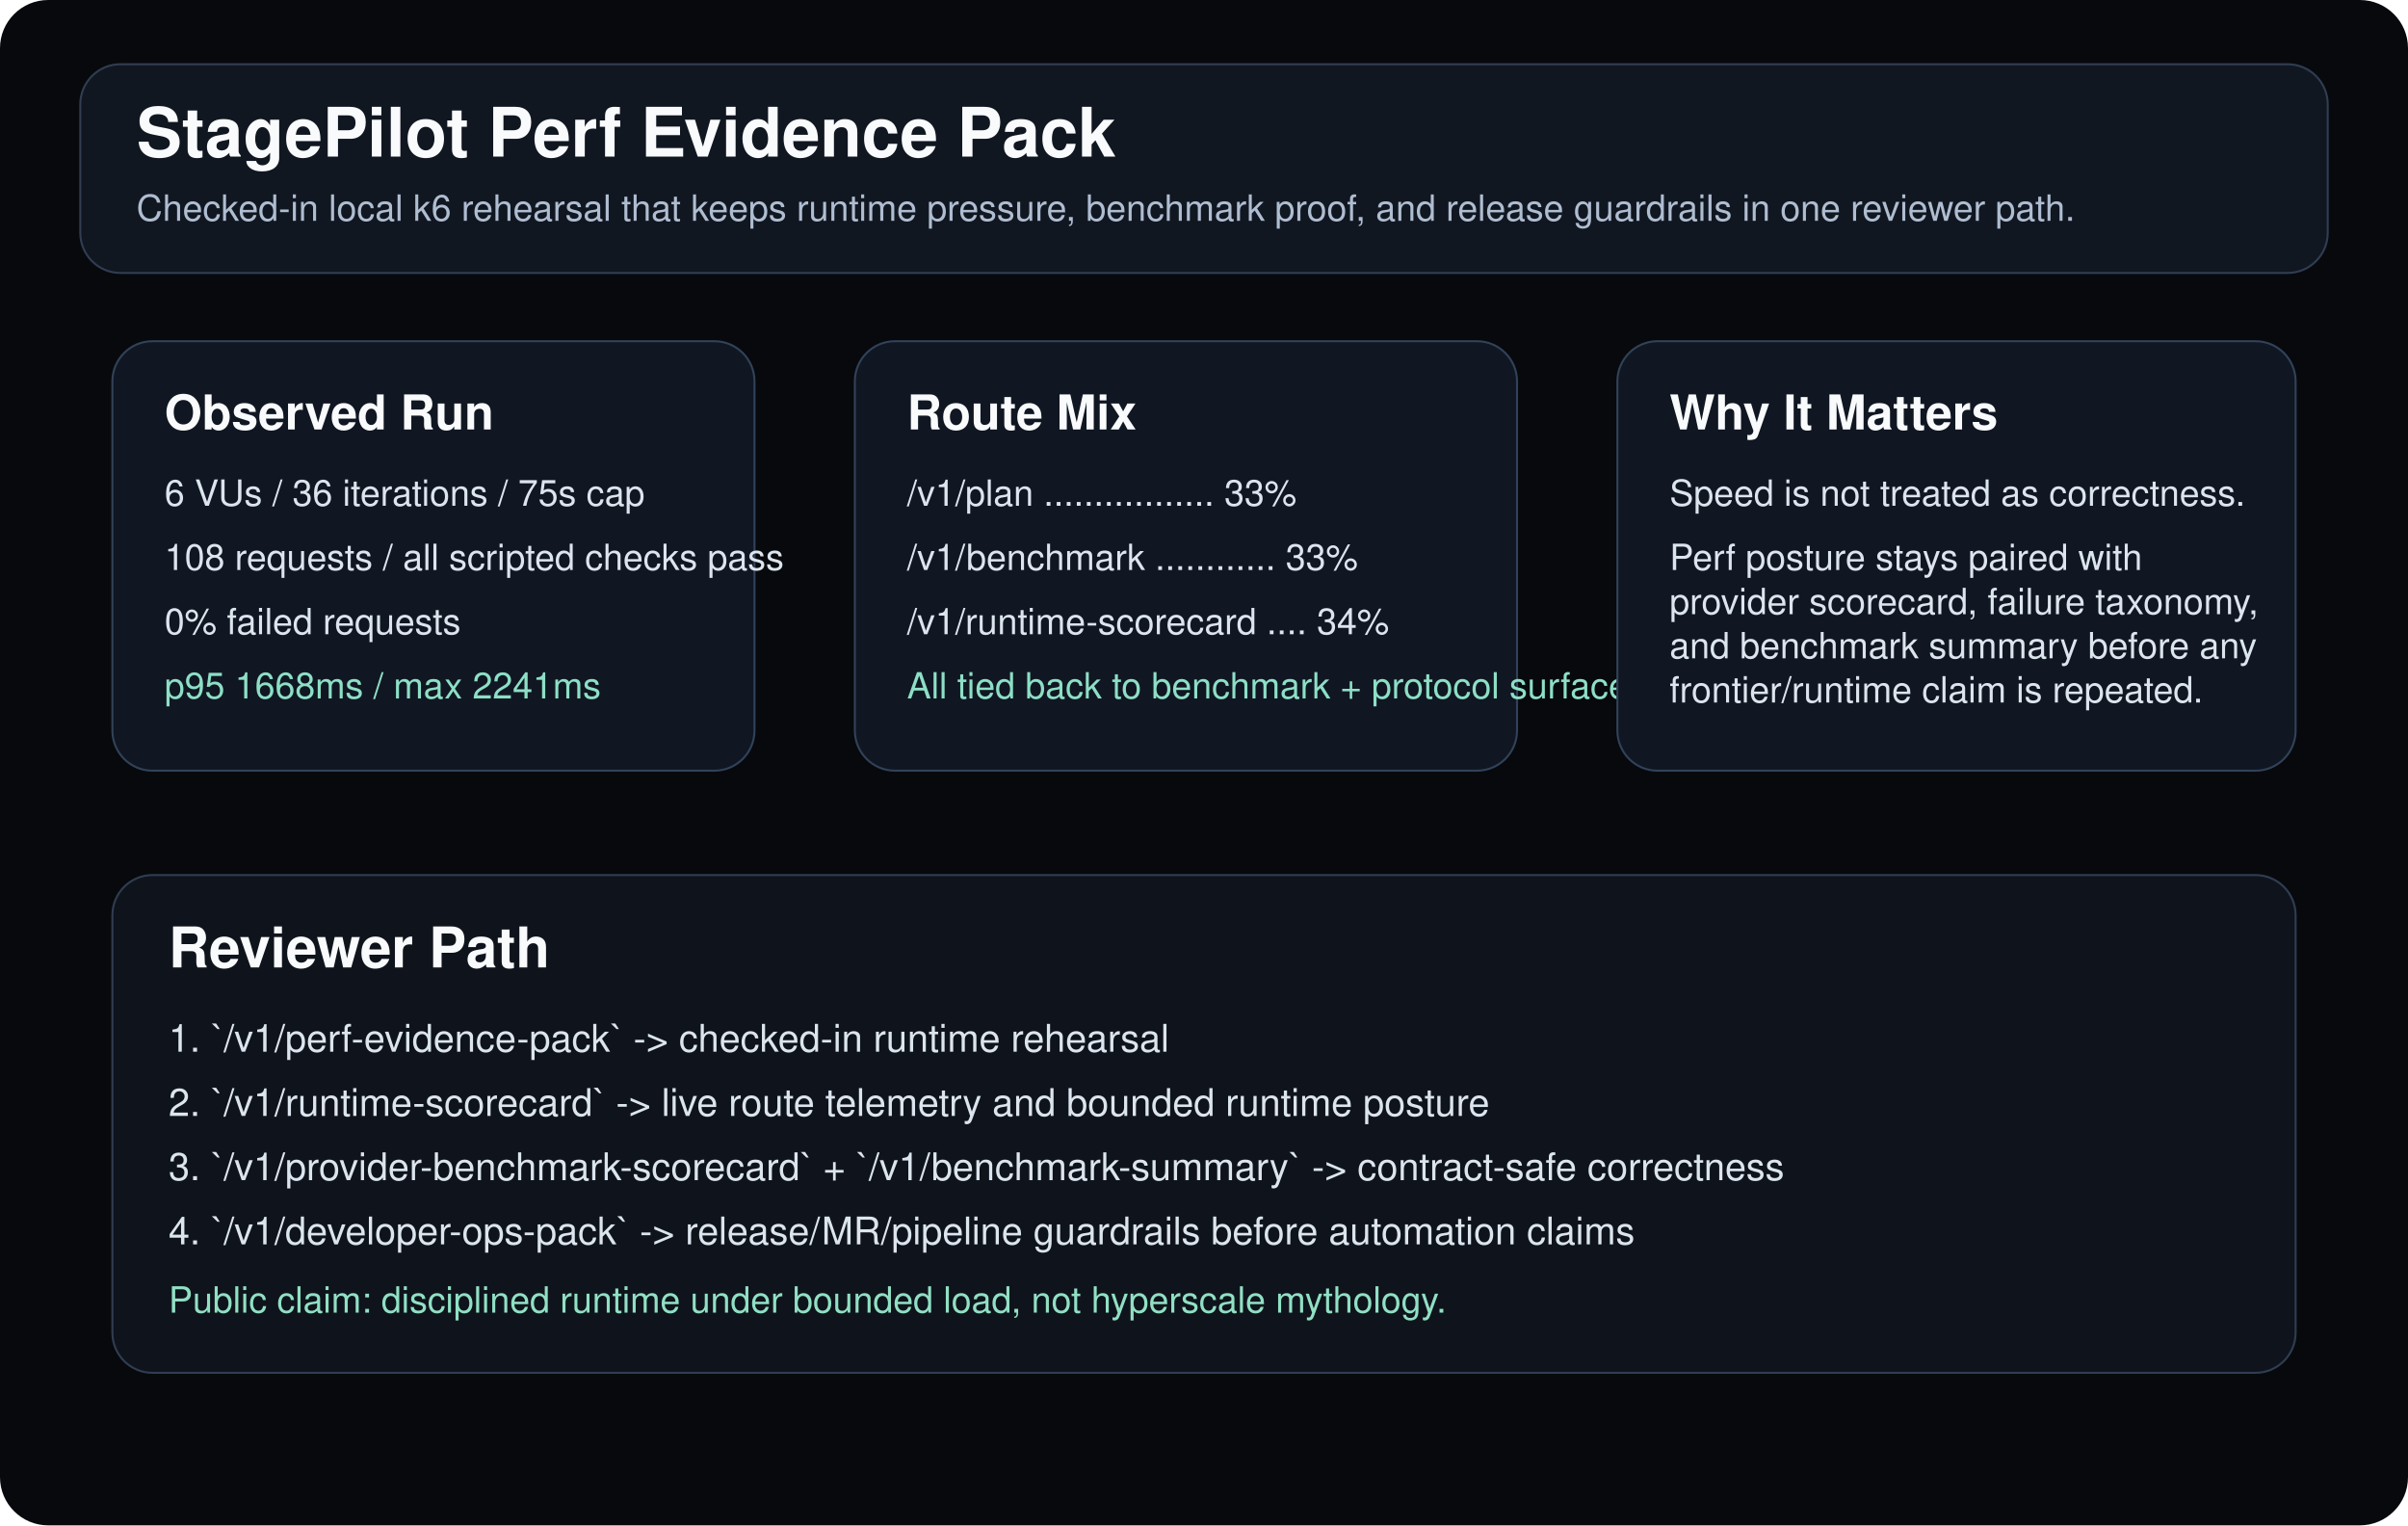
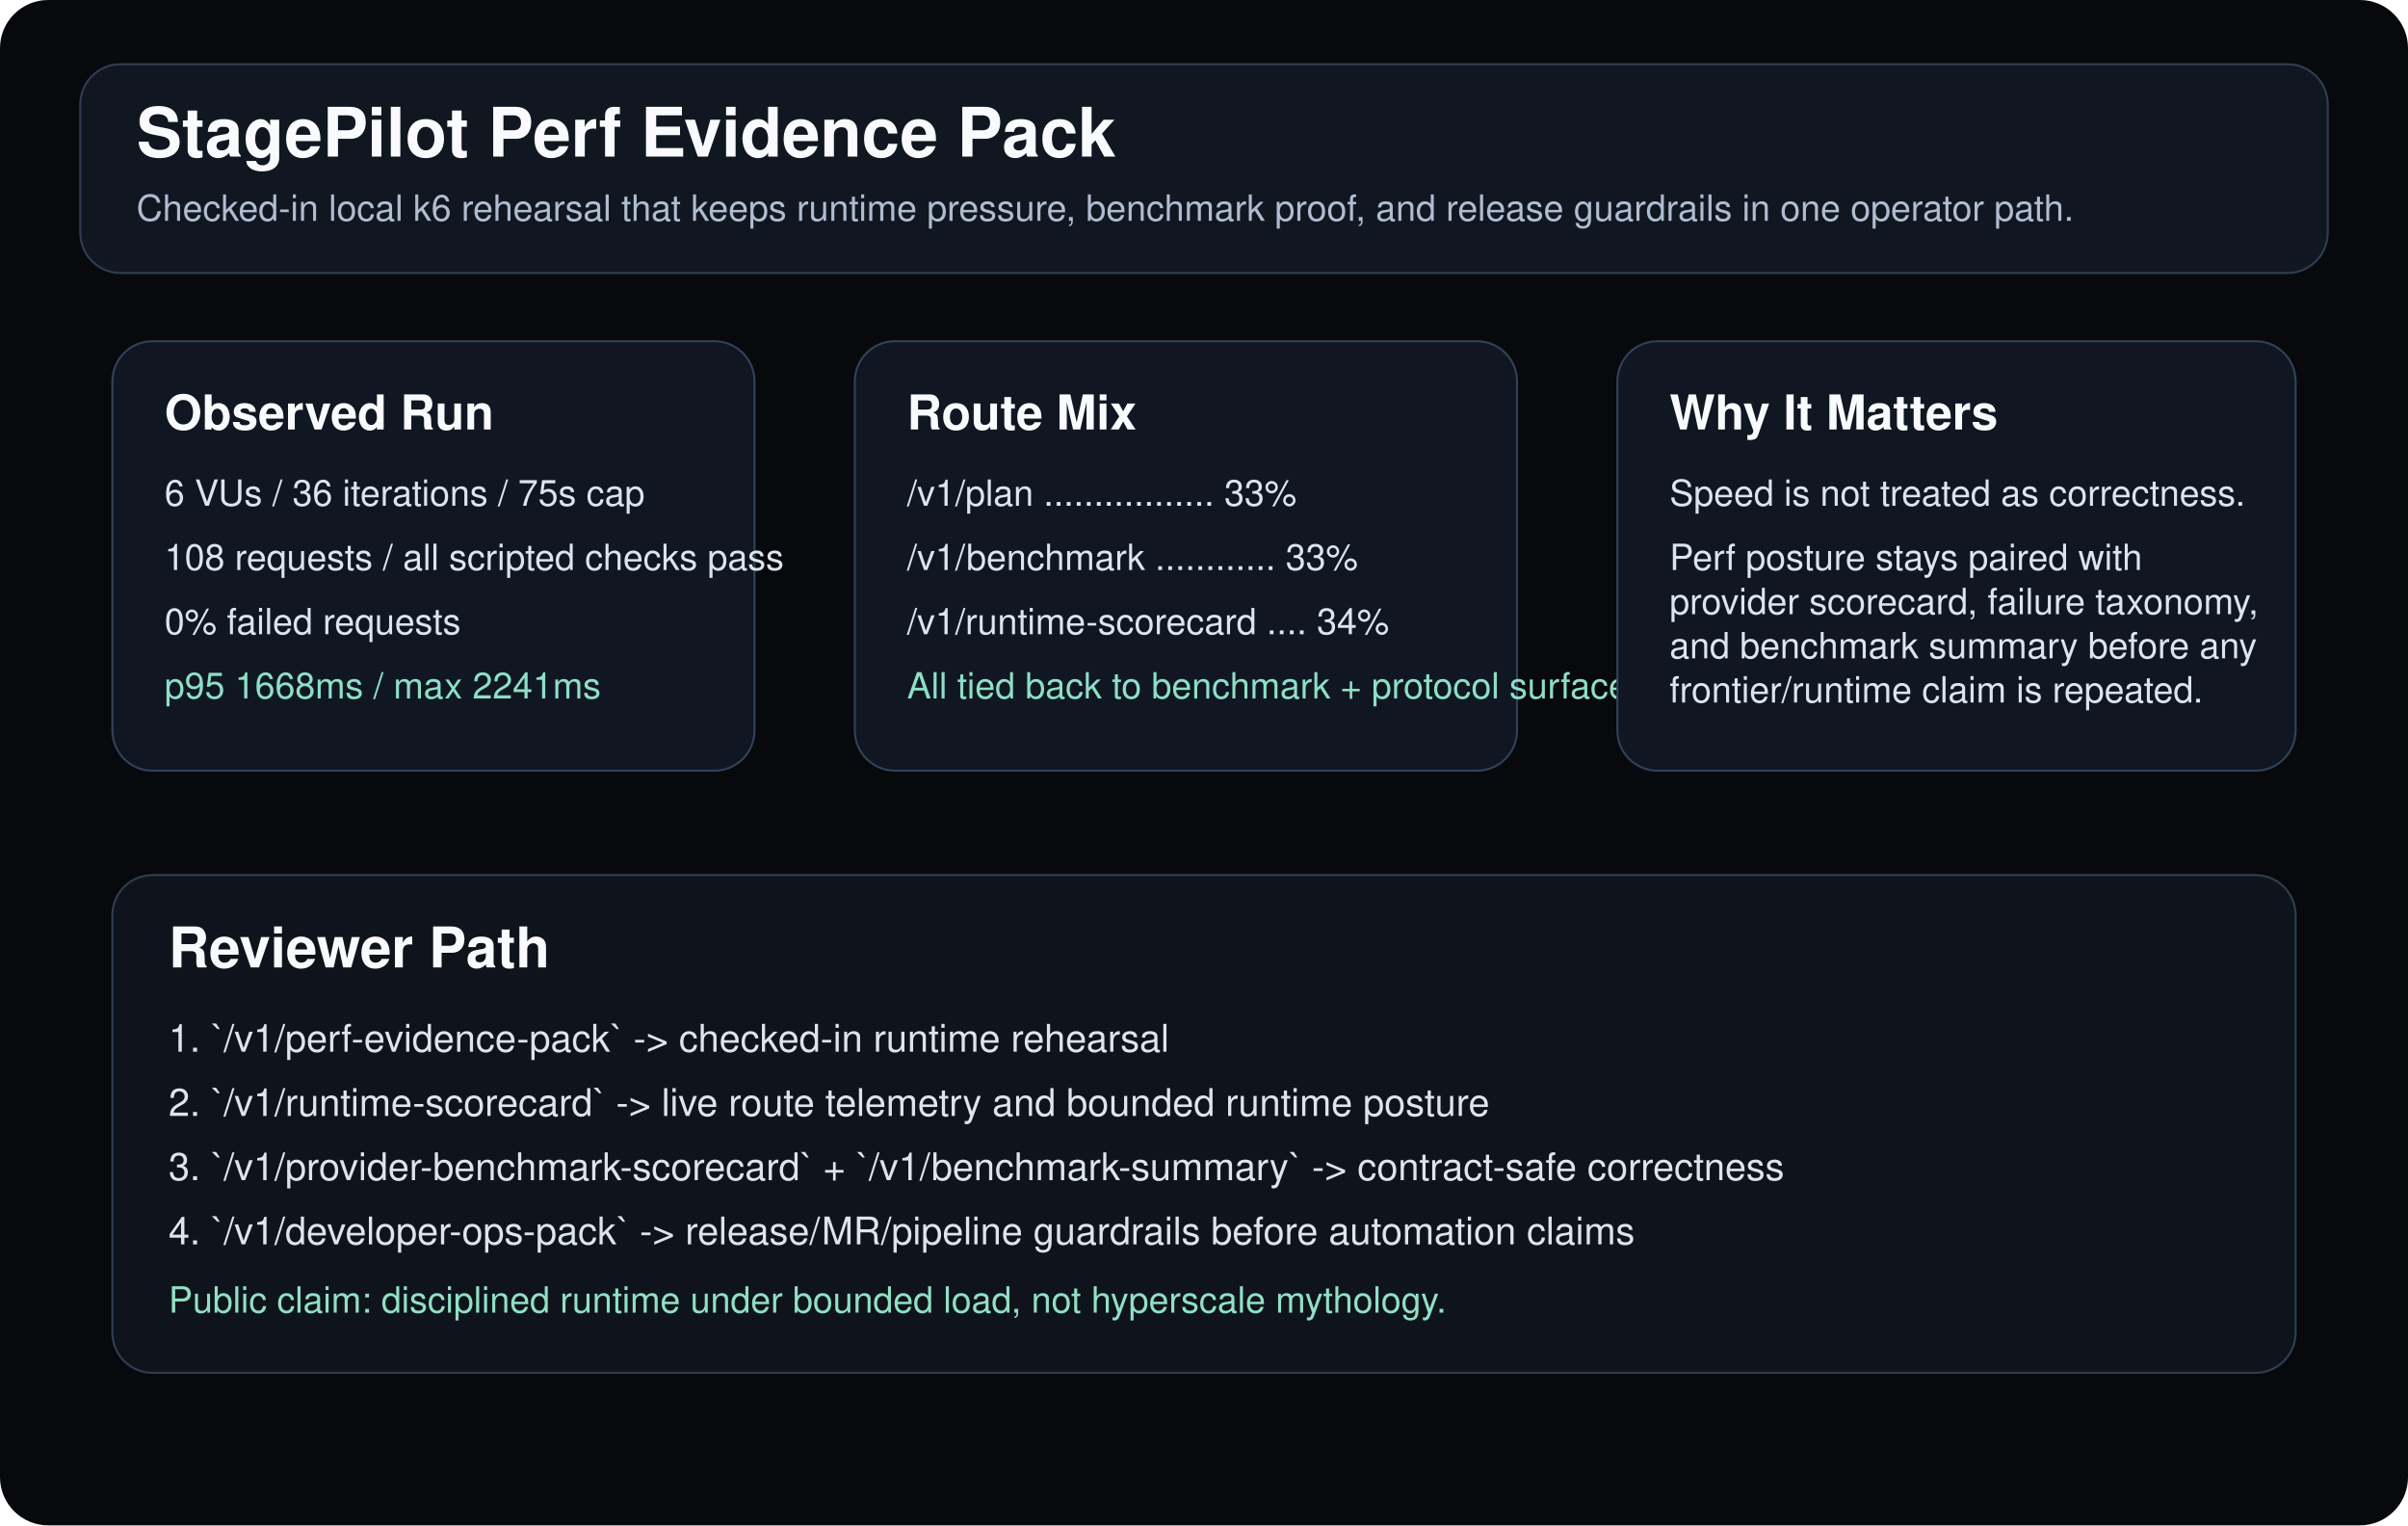
<svg xmlns="http://www.w3.org/2000/svg" width="1200" height="760" viewBox="0 0 1200 760" fill="none">
  <rect width="1200" height="760" rx="24" fill="#07090D" />
  <rect x="40" y="32" width="1120" height="104" rx="20" fill="#111721" stroke="#303D52" />
  <text x="68" y="78" fill="#F8FAFC" font-family="Helvetica, Arial, sans-serif" font-size="34" font-weight="700">StagePilot Perf Evidence Pack</text>
-   <text x="68" y="110" fill="#AFBDD1" font-family="Helvetica, Arial, sans-serif" font-size="18">Checked-in local k6 rehearsal that keeps runtime pressure, benchmark proof, and release guardrails in one reviewer path.</text>
+   <text x="68" y="110" fill="#AFBDD1" font-family="Helvetica, Arial, sans-serif" font-size="18">Checked-in local k6 rehearsal that keeps runtime pressure, benchmark proof, and release guardrails in one operator path.</text>
  <rect x="56" y="170" width="320" height="214" rx="20" fill="#101722" stroke="#314259" />
  <text x="82" y="214" fill="#F8FAFC" font-family="Helvetica, Arial, sans-serif" font-size="24" font-weight="700">Observed Run</text>
  <text x="82" y="252" fill="#DCE5EE" font-family="Helvetica, Arial, sans-serif" font-size="18">6 VUs / 36 iterations / 75s cap</text>
  <text x="82" y="284" fill="#DCE5EE" font-family="Helvetica, Arial, sans-serif" font-size="18">108 requests / all scripted checks pass</text>
  <text x="82" y="316" fill="#DCE5EE" font-family="Helvetica, Arial, sans-serif" font-size="18">0% failed requests</text>
  <text x="82" y="348" fill="#8DDFC6" font-family="Helvetica, Arial, sans-serif" font-size="18">p95 1668ms / max 2241ms</text>
  <rect x="426" y="170" width="330" height="214" rx="20" fill="#101722" stroke="#314259" />
  <text x="452" y="214" fill="#F8FAFC" font-family="Helvetica, Arial, sans-serif" font-size="24" font-weight="700">Route Mix</text>
  <text x="452" y="252" fill="#DCE5EE" font-family="Helvetica, Arial, sans-serif" font-size="18">/v1/plan ................. 33%</text>
  <text x="452" y="284" fill="#DCE5EE" font-family="Helvetica, Arial, sans-serif" font-size="18">/v1/benchmark ............ 33%</text>
  <text x="452" y="316" fill="#DCE5EE" font-family="Helvetica, Arial, sans-serif" font-size="18">/v1/runtime-scorecard .... 34%</text>
  <text x="452" y="348" fill="#8DDFC6" font-family="Helvetica, Arial, sans-serif" font-size="18">All tied back to benchmark + protocol surfaces</text>
  <rect x="806" y="170" width="338" height="214" rx="20" fill="#101722" stroke="#314259" />
  <text x="832" y="214" fill="#F8FAFC" font-family="Helvetica, Arial, sans-serif" font-size="24" font-weight="700">Why It Matters</text>
  <text x="832" y="252" fill="#DCE5EE" font-family="Helvetica, Arial, sans-serif" font-size="18">Speed is not treated as correctness.</text>
  <text x="832" y="284" fill="#DCE5EE" font-family="Helvetica, Arial, sans-serif" font-size="18">Perf posture stays paired with</text>
  <text x="832" y="306" fill="#DCE5EE" font-family="Helvetica, Arial, sans-serif" font-size="18">provider scorecard, failure taxonomy,</text>
  <text x="832" y="328" fill="#DCE5EE" font-family="Helvetica, Arial, sans-serif" font-size="18">and benchmark summary before any</text>
  <text x="832" y="350" fill="#DCE5EE" font-family="Helvetica, Arial, sans-serif" font-size="18">frontier/runtime claim is repeated.</text>
  <rect x="56" y="436" width="1088" height="248" rx="20" fill="#0F141C" stroke="#303D52" />
  <text x="84" y="482" fill="#F8FAFC" font-family="Helvetica, Arial, sans-serif" font-size="28" font-weight="700">Reviewer Path</text>
  <text x="84" y="524" fill="#DCE5EE" font-family="Helvetica, Arial, sans-serif" font-size="19">1. `/v1/perf-evidence-pack` -&gt; checked-in runtime rehearsal</text>
  <text x="84" y="556" fill="#DCE5EE" font-family="Helvetica, Arial, sans-serif" font-size="19">2. `/v1/runtime-scorecard` -&gt; live route telemetry and bounded runtime posture</text>
  <text x="84" y="588" fill="#DCE5EE" font-family="Helvetica, Arial, sans-serif" font-size="19">3. `/v1/provider-benchmark-scorecard` + `/v1/benchmark-summary` -&gt; contract-safe correctness</text>
  <text x="84" y="620" fill="#DCE5EE" font-family="Helvetica, Arial, sans-serif" font-size="19">4. `/v1/developer-ops-pack` -&gt; release/MR/pipeline guardrails before automation claims</text>
  <text x="84" y="654" fill="#91E0C4" font-family="Helvetica, Arial, sans-serif" font-size="18">Public claim: disciplined runtime under bounded load, not hyperscale mythology.</text>
</svg>
